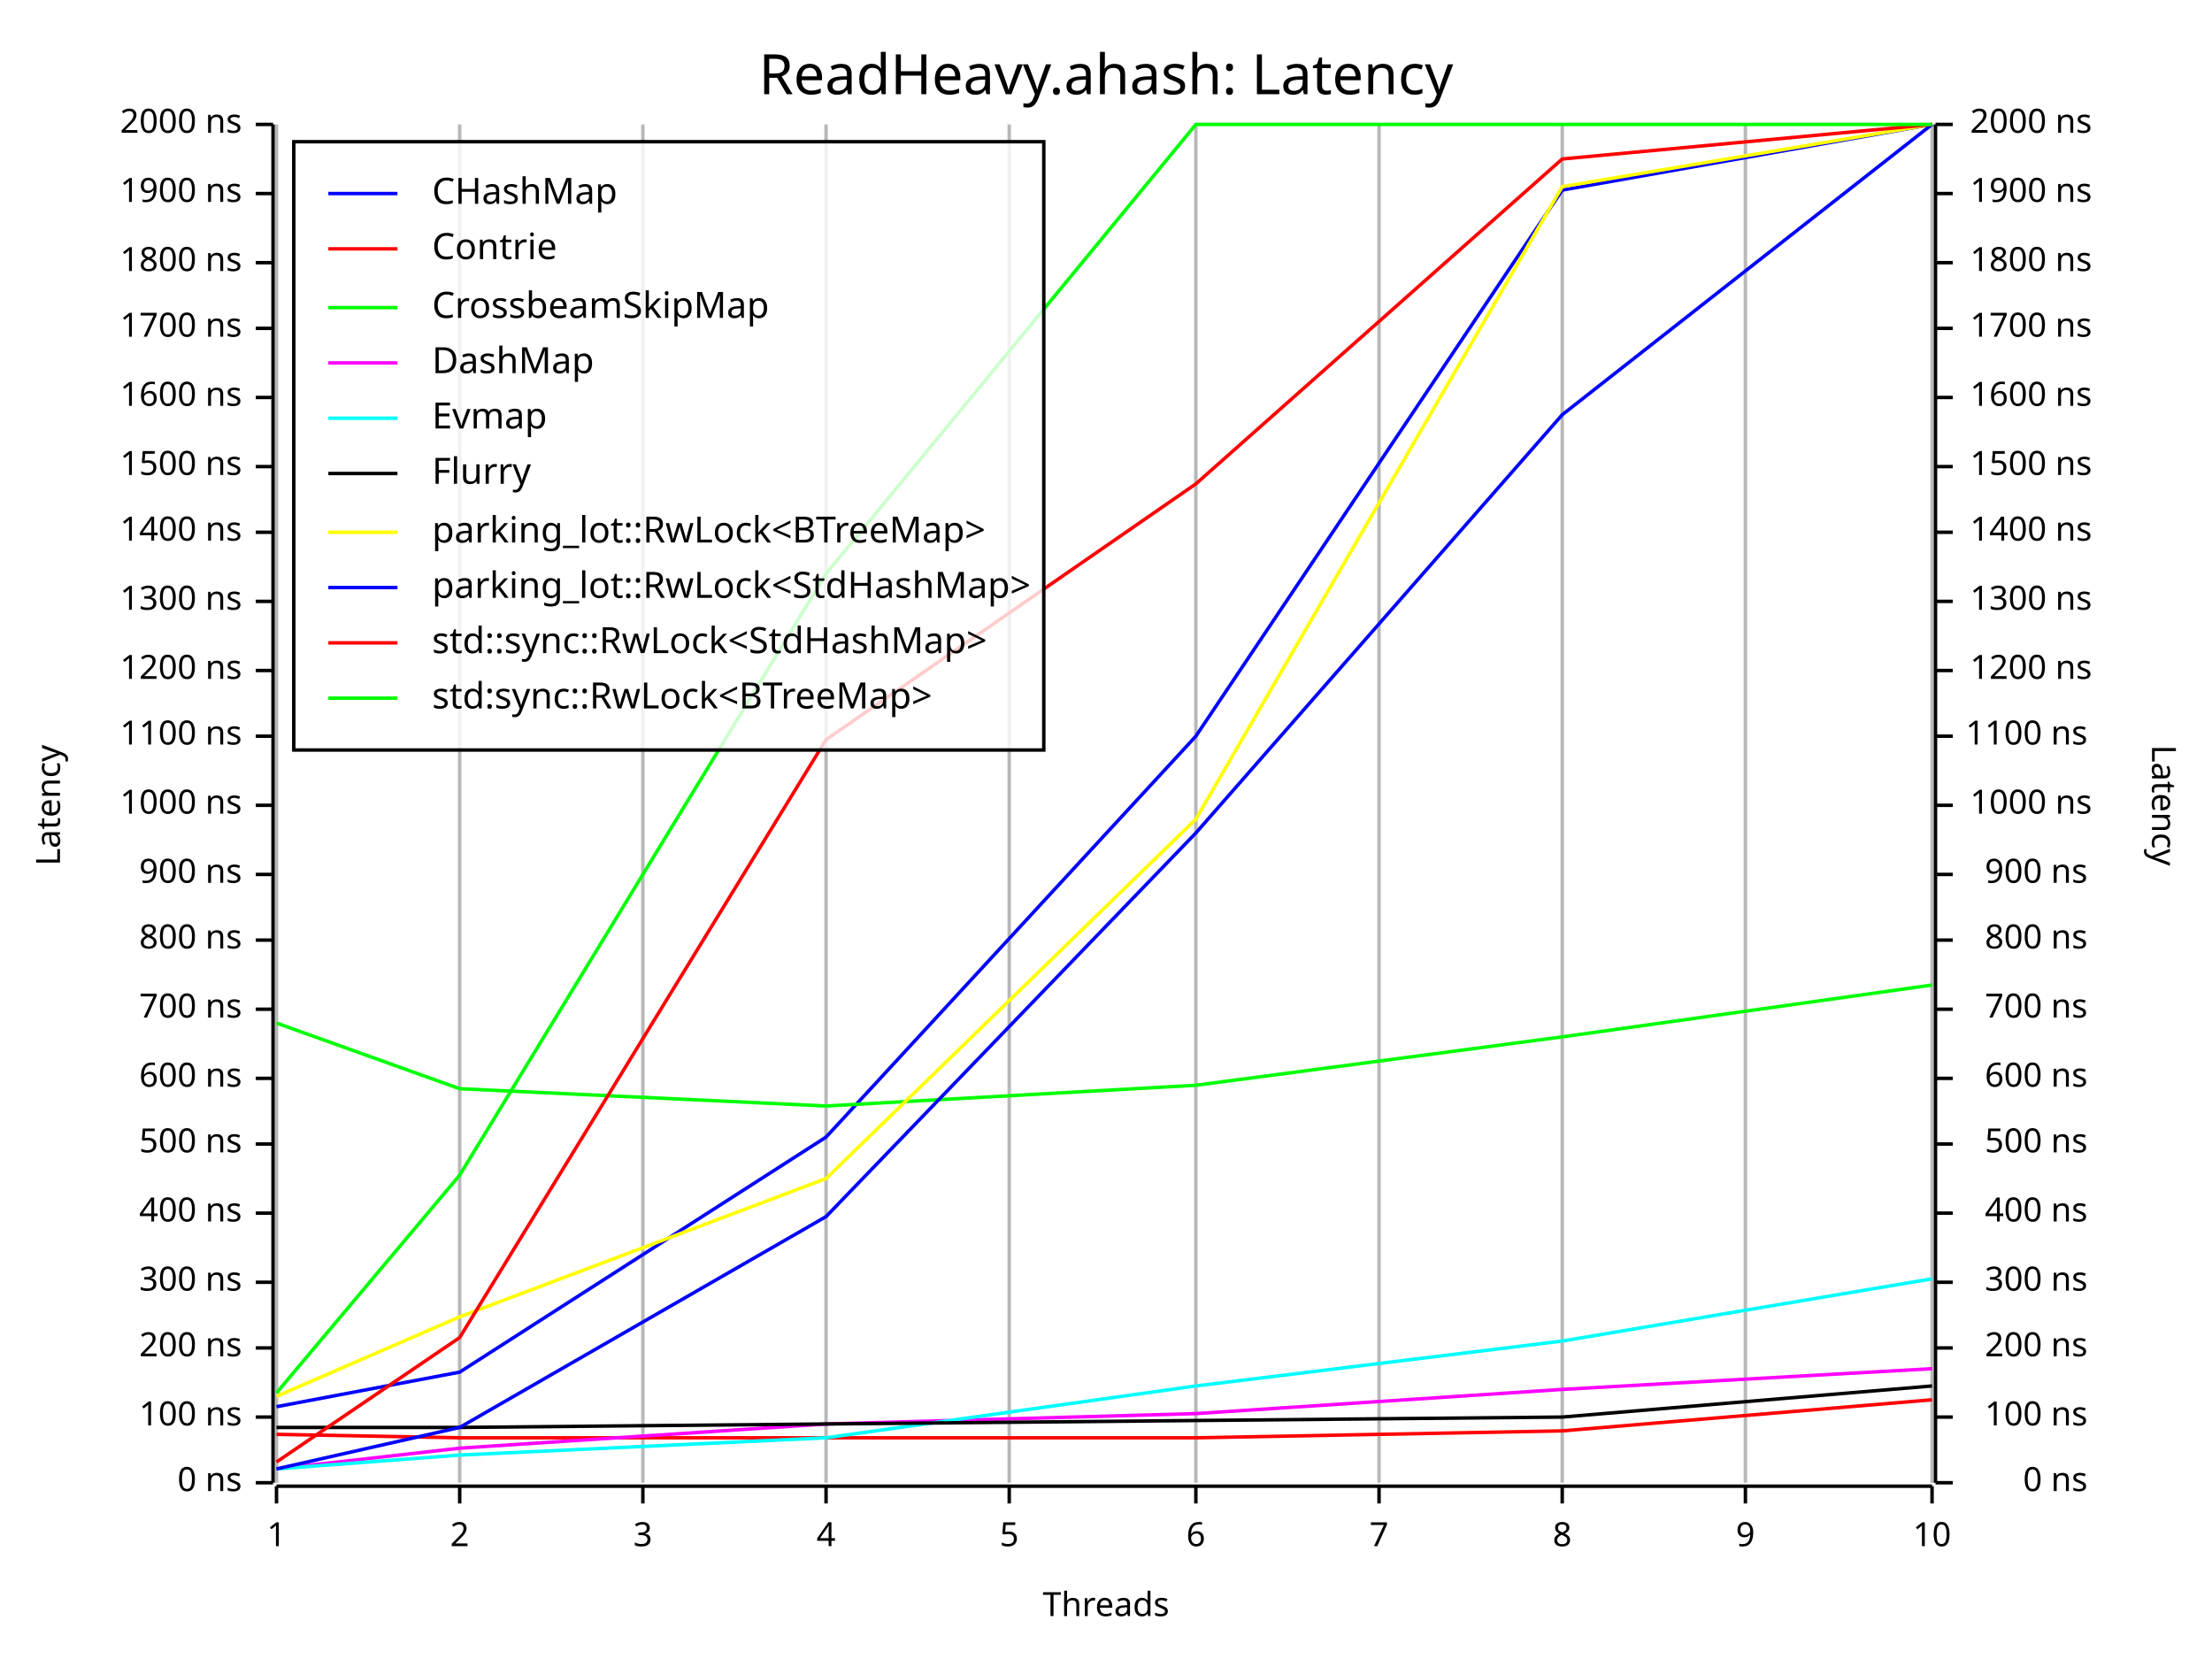
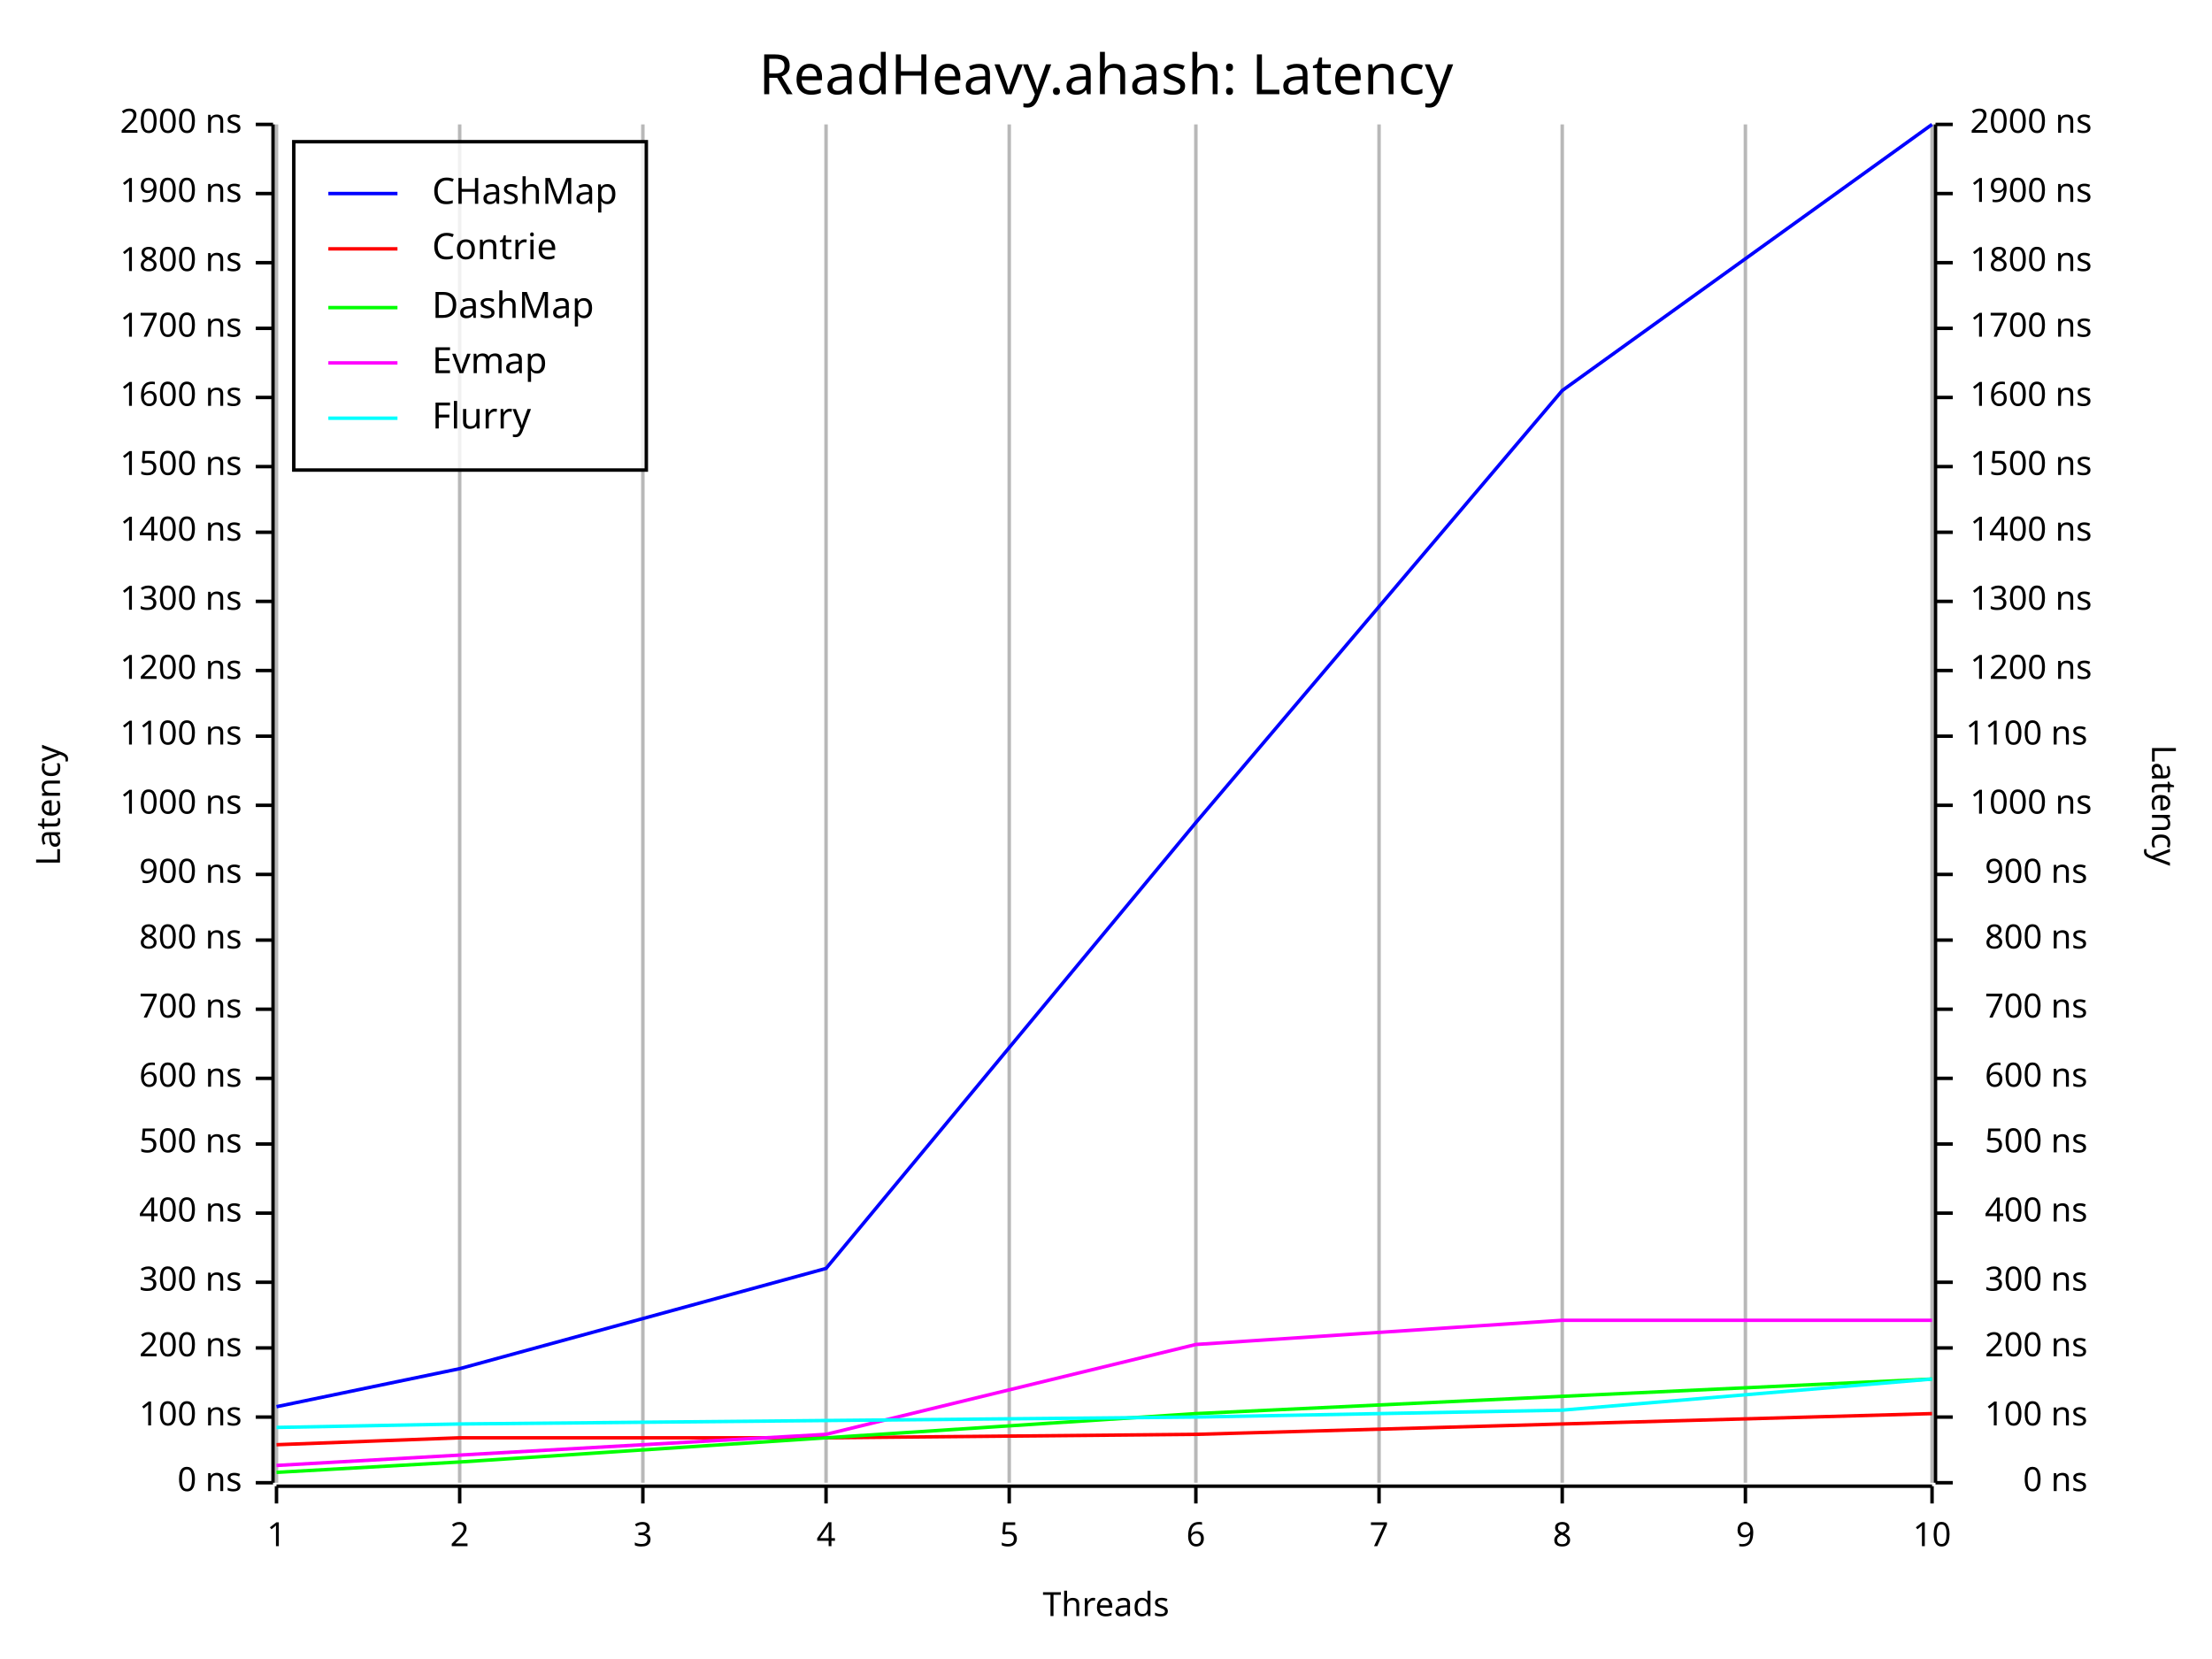
<svg xmlns="http://www.w3.org/2000/svg" width="640" height="480" viewBox="0 0 640 480">
  <rect x="0" y="0" width="640" height="480" opacity="1" fill="#FFFFFF" stroke="none" />
  <text x="320" y="15" dy="0.76em" text-anchor="middle" font-family="Fira Code" font-size="16.129" opacity="1" fill="#000000">
ReadHeavy.ahash: Latency
</text>
  <line opacity="0.1" stroke="#000000" stroke-width="1" x1="80" y1="429" x2="80" y2="36" />
  <line opacity="0.1" stroke="#000000" stroke-width="1" x1="133" y1="429" x2="133" y2="36" />
  <line opacity="0.1" stroke="#000000" stroke-width="1" x1="186" y1="429" x2="186" y2="36" />
  <line opacity="0.1" stroke="#000000" stroke-width="1" x1="239" y1="429" x2="239" y2="36" />
  <line opacity="0.1" stroke="#000000" stroke-width="1" x1="292" y1="429" x2="292" y2="36" />
  <line opacity="0.1" stroke="#000000" stroke-width="1" x1="346" y1="429" x2="346" y2="36" />
  <line opacity="0.1" stroke="#000000" stroke-width="1" x1="399" y1="429" x2="399" y2="36" />
  <line opacity="0.1" stroke="#000000" stroke-width="1" x1="452" y1="429" x2="452" y2="36" />
  <line opacity="0.1" stroke="#000000" stroke-width="1" x1="505" y1="429" x2="505" y2="36" />
  <line opacity="0.1" stroke="#000000" stroke-width="1" x1="559" y1="429" x2="559" y2="36" />
  <text x="10" y="233" dy="0.76em" text-anchor="middle" font-family="sans-serif" font-size="9.677" opacity="1" fill="#000000" transform="rotate(270, 10, 233)">
Latency
</text>
  <text x="320" y="470" dy="-0.5ex" text-anchor="middle" font-family="sans-serif" font-size="9.677" opacity="1" fill="#000000">
Threads
</text>
  <text x="630" y="233" dy="0.76em" text-anchor="middle" font-family="sans-serif" font-size="9.677" opacity="1" fill="#000000" transform="rotate(90, 630, 233)">
Latency
</text>
  <line opacity="0.2" stroke="#000000" stroke-width="1" x1="80" y1="429" x2="80" y2="36" />
  <line opacity="0.2" stroke="#000000" stroke-width="1" x1="133" y1="429" x2="133" y2="36" />
  <line opacity="0.2" stroke="#000000" stroke-width="1" x1="186" y1="429" x2="186" y2="36" />
  <line opacity="0.2" stroke="#000000" stroke-width="1" x1="239" y1="429" x2="239" y2="36" />
  <line opacity="0.2" stroke="#000000" stroke-width="1" x1="292" y1="429" x2="292" y2="36" />
  <line opacity="0.2" stroke="#000000" stroke-width="1" x1="346" y1="429" x2="346" y2="36" />
  <line opacity="0.2" stroke="#000000" stroke-width="1" x1="399" y1="429" x2="399" y2="36" />
  <line opacity="0.2" stroke="#000000" stroke-width="1" x1="452" y1="429" x2="452" y2="36" />
  <line opacity="0.2" stroke="#000000" stroke-width="1" x1="505" y1="429" x2="505" y2="36" />
  <line opacity="0.2" stroke="#000000" stroke-width="1" x1="559" y1="429" x2="559" y2="36" />
  <polyline fill="none" opacity="1" stroke="#000000" stroke-width="1" points="79,36 79,429 " />
  <text x="70" y="429" dy="0.5ex" text-anchor="end" font-family="sans-serif" font-size="9.677" opacity="1" fill="#000000">
0 ns
</text>
  <polyline fill="none" opacity="1" stroke="#000000" stroke-width="1" points="74,429 79,429 " />
  <text x="70" y="410" dy="0.5ex" text-anchor="end" font-family="sans-serif" font-size="9.677" opacity="1" fill="#000000">
100 ns
</text>
  <polyline fill="none" opacity="1" stroke="#000000" stroke-width="1" points="74,410 79,410 " />
  <text x="70" y="390" dy="0.5ex" text-anchor="end" font-family="sans-serif" font-size="9.677" opacity="1" fill="#000000">
200 ns
</text>
  <polyline fill="none" opacity="1" stroke="#000000" stroke-width="1" points="74,390 79,390 " />
  <text x="70" y="371" dy="0.5ex" text-anchor="end" font-family="sans-serif" font-size="9.677" opacity="1" fill="#000000">
300 ns
</text>
  <polyline fill="none" opacity="1" stroke="#000000" stroke-width="1" points="74,371 79,371 " />
  <text x="70" y="351" dy="0.5ex" text-anchor="end" font-family="sans-serif" font-size="9.677" opacity="1" fill="#000000">
400 ns
</text>
  <polyline fill="none" opacity="1" stroke="#000000" stroke-width="1" points="74,351 79,351 " />
  <text x="70" y="331" dy="0.5ex" text-anchor="end" font-family="sans-serif" font-size="9.677" opacity="1" fill="#000000">
500 ns
</text>
  <polyline fill="none" opacity="1" stroke="#000000" stroke-width="1" points="74,331 79,331 " />
  <text x="70" y="312" dy="0.5ex" text-anchor="end" font-family="sans-serif" font-size="9.677" opacity="1" fill="#000000">
600 ns
</text>
  <polyline fill="none" opacity="1" stroke="#000000" stroke-width="1" points="74,312 79,312 " />
  <text x="70" y="292" dy="0.5ex" text-anchor="end" font-family="sans-serif" font-size="9.677" opacity="1" fill="#000000">
700 ns
</text>
  <polyline fill="none" opacity="1" stroke="#000000" stroke-width="1" points="74,292 79,292 " />
  <text x="70" y="272" dy="0.5ex" text-anchor="end" font-family="sans-serif" font-size="9.677" opacity="1" fill="#000000">
800 ns
</text>
  <polyline fill="none" opacity="1" stroke="#000000" stroke-width="1" points="74,272 79,272 " />
  <text x="70" y="253" dy="0.5ex" text-anchor="end" font-family="sans-serif" font-size="9.677" opacity="1" fill="#000000">
900 ns
</text>
  <polyline fill="none" opacity="1" stroke="#000000" stroke-width="1" points="74,253 79,253 " />
  <text x="70" y="233" dy="0.5ex" text-anchor="end" font-family="sans-serif" font-size="9.677" opacity="1" fill="#000000">
1000 ns
</text>
  <polyline fill="none" opacity="1" stroke="#000000" stroke-width="1" points="74,233 79,233 " />
  <text x="70" y="213" dy="0.5ex" text-anchor="end" font-family="sans-serif" font-size="9.677" opacity="1" fill="#000000">
1100 ns
</text>
  <polyline fill="none" opacity="1" stroke="#000000" stroke-width="1" points="74,213 79,213 " />
  <text x="70" y="194" dy="0.5ex" text-anchor="end" font-family="sans-serif" font-size="9.677" opacity="1" fill="#000000">
1200 ns
</text>
  <polyline fill="none" opacity="1" stroke="#000000" stroke-width="1" points="74,194 79,194 " />
  <text x="70" y="174" dy="0.5ex" text-anchor="end" font-family="sans-serif" font-size="9.677" opacity="1" fill="#000000">
1300 ns
</text>
  <polyline fill="none" opacity="1" stroke="#000000" stroke-width="1" points="74,174 79,174 " />
  <text x="70" y="154" dy="0.5ex" text-anchor="end" font-family="sans-serif" font-size="9.677" opacity="1" fill="#000000">
1400 ns
</text>
  <polyline fill="none" opacity="1" stroke="#000000" stroke-width="1" points="74,154 79,154 " />
  <text x="70" y="135" dy="0.5ex" text-anchor="end" font-family="sans-serif" font-size="9.677" opacity="1" fill="#000000">
1500 ns
</text>
  <polyline fill="none" opacity="1" stroke="#000000" stroke-width="1" points="74,135 79,135 " />
  <text x="70" y="115" dy="0.5ex" text-anchor="end" font-family="sans-serif" font-size="9.677" opacity="1" fill="#000000">
1600 ns
</text>
  <polyline fill="none" opacity="1" stroke="#000000" stroke-width="1" points="74,115 79,115 " />
  <text x="70" y="95" dy="0.5ex" text-anchor="end" font-family="sans-serif" font-size="9.677" opacity="1" fill="#000000">
1700 ns
</text>
  <polyline fill="none" opacity="1" stroke="#000000" stroke-width="1" points="74,95 79,95 " />
  <text x="70" y="76" dy="0.5ex" text-anchor="end" font-family="sans-serif" font-size="9.677" opacity="1" fill="#000000">
1800 ns
</text>
  <polyline fill="none" opacity="1" stroke="#000000" stroke-width="1" points="74,76 79,76 " />
  <text x="70" y="56" dy="0.5ex" text-anchor="end" font-family="sans-serif" font-size="9.677" opacity="1" fill="#000000">
1900 ns
</text>
  <polyline fill="none" opacity="1" stroke="#000000" stroke-width="1" points="74,56 79,56 " />
  <text x="70" y="36" dy="0.5ex" text-anchor="end" font-family="sans-serif" font-size="9.677" opacity="1" fill="#000000">
2000 ns
</text>
  <polyline fill="none" opacity="1" stroke="#000000" stroke-width="1" points="74,36 79,36 " />
  <polyline fill="none" opacity="1" stroke="#000000" stroke-width="1" points="80,430 559,430 " />
  <text x="80" y="440" dy="0.76em" text-anchor="middle" font-family="sans-serif" font-size="9.677" opacity="1" fill="#000000">
1
</text>
  <polyline fill="none" opacity="1" stroke="#000000" stroke-width="1" points="80,430 80,435 " />
  <text x="133" y="440" dy="0.76em" text-anchor="middle" font-family="sans-serif" font-size="9.677" opacity="1" fill="#000000">
2
</text>
  <polyline fill="none" opacity="1" stroke="#000000" stroke-width="1" points="133,430 133,435 " />
  <text x="186" y="440" dy="0.76em" text-anchor="middle" font-family="sans-serif" font-size="9.677" opacity="1" fill="#000000">
3
</text>
  <polyline fill="none" opacity="1" stroke="#000000" stroke-width="1" points="186,430 186,435 " />
  <text x="239" y="440" dy="0.76em" text-anchor="middle" font-family="sans-serif" font-size="9.677" opacity="1" fill="#000000">
4
</text>
  <polyline fill="none" opacity="1" stroke="#000000" stroke-width="1" points="239,430 239,435 " />
  <text x="292" y="440" dy="0.76em" text-anchor="middle" font-family="sans-serif" font-size="9.677" opacity="1" fill="#000000">
5
</text>
  <polyline fill="none" opacity="1" stroke="#000000" stroke-width="1" points="292,430 292,435 " />
  <text x="346" y="440" dy="0.76em" text-anchor="middle" font-family="sans-serif" font-size="9.677" opacity="1" fill="#000000">
6
</text>
  <polyline fill="none" opacity="1" stroke="#000000" stroke-width="1" points="346,430 346,435 " />
  <text x="399" y="440" dy="0.76em" text-anchor="middle" font-family="sans-serif" font-size="9.677" opacity="1" fill="#000000">
7
</text>
  <polyline fill="none" opacity="1" stroke="#000000" stroke-width="1" points="399,430 399,435 " />
  <text x="452" y="440" dy="0.76em" text-anchor="middle" font-family="sans-serif" font-size="9.677" opacity="1" fill="#000000">
8
</text>
  <polyline fill="none" opacity="1" stroke="#000000" stroke-width="1" points="452,430 452,435 " />
  <text x="505" y="440" dy="0.76em" text-anchor="middle" font-family="sans-serif" font-size="9.677" opacity="1" fill="#000000">
9
</text>
  <polyline fill="none" opacity="1" stroke="#000000" stroke-width="1" points="505,430 505,435 " />
  <text x="559" y="440" dy="0.76em" text-anchor="middle" font-family="sans-serif" font-size="9.677" opacity="1" fill="#000000">
10
</text>
  <polyline fill="none" opacity="1" stroke="#000000" stroke-width="1" points="559,430 559,435 " />
  <polyline fill="none" opacity="1" stroke="#000000" stroke-width="1" points="560,36 560,429 " />
  <text x="604" y="429" dy="0.5ex" text-anchor="end" font-family="sans-serif" font-size="9.677" opacity="1" fill="#000000">
0 ns
</text>
  <polyline fill="none" opacity="1" stroke="#000000" stroke-width="1" points="560,429 565,429 " />
  <text x="604" y="410" dy="0.5ex" text-anchor="end" font-family="sans-serif" font-size="9.677" opacity="1" fill="#000000">
100 ns
</text>
  <polyline fill="none" opacity="1" stroke="#000000" stroke-width="1" points="560,410 565,410 " />
  <text x="604" y="390" dy="0.5ex" text-anchor="end" font-family="sans-serif" font-size="9.677" opacity="1" fill="#000000">
200 ns
</text>
  <polyline fill="none" opacity="1" stroke="#000000" stroke-width="1" points="560,390 565,390 " />
  <text x="604" y="371" dy="0.5ex" text-anchor="end" font-family="sans-serif" font-size="9.677" opacity="1" fill="#000000">
300 ns
</text>
  <polyline fill="none" opacity="1" stroke="#000000" stroke-width="1" points="560,371 565,371 " />
  <text x="604" y="351" dy="0.5ex" text-anchor="end" font-family="sans-serif" font-size="9.677" opacity="1" fill="#000000">
400 ns
</text>
  <polyline fill="none" opacity="1" stroke="#000000" stroke-width="1" points="560,351 565,351 " />
  <text x="604" y="331" dy="0.5ex" text-anchor="end" font-family="sans-serif" font-size="9.677" opacity="1" fill="#000000">
500 ns
</text>
  <polyline fill="none" opacity="1" stroke="#000000" stroke-width="1" points="560,331 565,331 " />
  <text x="604" y="312" dy="0.5ex" text-anchor="end" font-family="sans-serif" font-size="9.677" opacity="1" fill="#000000">
600 ns
</text>
  <polyline fill="none" opacity="1" stroke="#000000" stroke-width="1" points="560,312 565,312 " />
  <text x="604" y="292" dy="0.5ex" text-anchor="end" font-family="sans-serif" font-size="9.677" opacity="1" fill="#000000">
700 ns
</text>
  <polyline fill="none" opacity="1" stroke="#000000" stroke-width="1" points="560,292 565,292 " />
  <text x="604" y="272" dy="0.5ex" text-anchor="end" font-family="sans-serif" font-size="9.677" opacity="1" fill="#000000">
800 ns
</text>
  <polyline fill="none" opacity="1" stroke="#000000" stroke-width="1" points="560,272 565,272 " />
  <text x="604" y="253" dy="0.5ex" text-anchor="end" font-family="sans-serif" font-size="9.677" opacity="1" fill="#000000">
900 ns
</text>
  <polyline fill="none" opacity="1" stroke="#000000" stroke-width="1" points="560,253 565,253 " />
  <text x="570" y="233" dy="0.5ex" text-anchor="start" font-family="sans-serif" font-size="9.677" opacity="1" fill="#000000">
1000 ns
</text>
  <polyline fill="none" opacity="1" stroke="#000000" stroke-width="1" points="560,233 565,233 " />
  <text x="604" y="213" dy="0.5ex" text-anchor="end" font-family="sans-serif" font-size="9.677" opacity="1" fill="#000000">
1100 ns
</text>
  <polyline fill="none" opacity="1" stroke="#000000" stroke-width="1" points="560,213 565,213 " />
  <text x="570" y="194" dy="0.5ex" text-anchor="start" font-family="sans-serif" font-size="9.677" opacity="1" fill="#000000">
1200 ns
</text>
  <polyline fill="none" opacity="1" stroke="#000000" stroke-width="1" points="560,194 565,194 " />
  <text x="570" y="174" dy="0.5ex" text-anchor="start" font-family="sans-serif" font-size="9.677" opacity="1" fill="#000000">
1300 ns
</text>
  <polyline fill="none" opacity="1" stroke="#000000" stroke-width="1" points="560,174 565,174 " />
  <text x="570" y="154" dy="0.5ex" text-anchor="start" font-family="sans-serif" font-size="9.677" opacity="1" fill="#000000">
1400 ns
</text>
  <polyline fill="none" opacity="1" stroke="#000000" stroke-width="1" points="560,154 565,154 " />
  <text x="570" y="135" dy="0.5ex" text-anchor="start" font-family="sans-serif" font-size="9.677" opacity="1" fill="#000000">
1500 ns
</text>
  <polyline fill="none" opacity="1" stroke="#000000" stroke-width="1" points="560,135 565,135 " />
  <text x="570" y="115" dy="0.5ex" text-anchor="start" font-family="sans-serif" font-size="9.677" opacity="1" fill="#000000">
1600 ns
</text>
  <polyline fill="none" opacity="1" stroke="#000000" stroke-width="1" points="560,115 565,115 " />
  <text x="570" y="95" dy="0.5ex" text-anchor="start" font-family="sans-serif" font-size="9.677" opacity="1" fill="#000000">
1700 ns
</text>
  <polyline fill="none" opacity="1" stroke="#000000" stroke-width="1" points="560,95 565,95 " />
  <text x="570" y="76" dy="0.5ex" text-anchor="start" font-family="sans-serif" font-size="9.677" opacity="1" fill="#000000">
1800 ns
</text>
  <polyline fill="none" opacity="1" stroke="#000000" stroke-width="1" points="560,76 565,76 " />
  <text x="570" y="56" dy="0.5ex" text-anchor="start" font-family="sans-serif" font-size="9.677" opacity="1" fill="#000000">
1900 ns
</text>
  <polyline fill="none" opacity="1" stroke="#000000" stroke-width="1" points="560,56 565,56 " />
  <text x="570" y="36" dy="0.5ex" text-anchor="start" font-family="sans-serif" font-size="9.677" opacity="1" fill="#000000">
2000 ns
</text>
  <polyline fill="none" opacity="1" stroke="#000000" stroke-width="1" points="560,36 565,36 " />
-   <polyline fill="none" opacity="1" stroke="#0000FF" stroke-width="1" points="80,407 133,397 239,329 346,213 452,55 559,36 " />
-   <polyline fill="none" opacity="1" stroke="#FF0000" stroke-width="1" points="80,415 133,416 239,416 346,416 452,414 559,405 " />
-   <polyline fill="none" opacity="1" stroke="#00FF00" stroke-width="1" points="80,296 133,315 239,320 346,314 452,300 559,285 " />
-   <polyline fill="none" opacity="1" stroke="#FF00FF" stroke-width="1" points="80,425 133,419 239,412 346,409 452,402 559,396 " />
-   <polyline fill="none" opacity="1" stroke="#00FFFF" stroke-width="1" points="80,425 133,421 239,416 346,401 452,388 559,370 " />
-   <polyline fill="none" opacity="1" stroke="#000000" stroke-width="1" points="80,413 133,413 239,412 346,411 452,410 559,401 " />
-   <polyline fill="none" opacity="1" stroke="#FFFF00" stroke-width="1" points="80,404 133,381 239,341 346,237 452,54 559,36 " />
-   <polyline fill="none" opacity="1" stroke="#0000FF" stroke-width="1" points="80,425 133,413 239,352 346,241 452,120 559,36 " />
-   <polyline fill="none" opacity="1" stroke="#FF0000" stroke-width="1" points="80,423 133,387 239,214 346,140 452,46 559,36 " />
-   <polyline fill="none" opacity="1" stroke="#00FF00" stroke-width="1" points="80,403 133,340 239,166 346,36 452,36 559,36 " />
-   <rect x="85" y="41" width="217" height="176" opacity="0.8" fill="#FFFFFF" stroke="none" />
-   <rect x="85" y="41" width="217" height="176" opacity="1" fill="none" stroke="#000000" />
+   <polyline fill="none" opacity="1" stroke="#0000FF" stroke-width="1" points="80,407 133,396 239,367 346,238 452,113 559,36 " />
+   <polyline fill="none" opacity="1" stroke="#FF0000" stroke-width="1" points="80,418 133,416 239,416 346,415 452,412 559,409 " />
+   <polyline fill="none" opacity="1" stroke="#00FF00" stroke-width="1" points="80,426 133,423 239,416 346,409 452,404 559,399 " />
+   <polyline fill="none" opacity="1" stroke="#FF00FF" stroke-width="1" points="80,424 133,421 239,415 346,389 452,382 559,382 " />
+   <polyline fill="none" opacity="1" stroke="#00FFFF" stroke-width="1" points="80,413 133,412 239,411 346,410 452,408 559,399 " />
+   <rect x="85" y="41" width="102" height="95" opacity="0.8" fill="#FFFFFF" stroke="none" />
+   <rect x="85" y="41" width="102" height="95" opacity="1" fill="none" stroke="#000000" />
  <text x="125" y="51" dy="0.76em" text-anchor="start" font-family="Fira Code" font-size="10.484" opacity="1" fill="#000000">
CHashMap
</text>
  <text x="125" y="67" dy="0.76em" text-anchor="start" font-family="Fira Code" font-size="10.484" opacity="1" fill="#000000">
Contrie
</text>
  <text x="125" y="84" dy="0.76em" text-anchor="start" font-family="Fira Code" font-size="10.484" opacity="1" fill="#000000">
- CrossbeamSkipMap
+ DashMap
</text>
  <text x="125" y="100" dy="0.76em" text-anchor="start" font-family="Fira Code" font-size="10.484" opacity="1" fill="#000000">
- DashMap
+ Evmap
</text>
  <text x="125" y="116" dy="0.76em" text-anchor="start" font-family="Fira Code" font-size="10.484" opacity="1" fill="#000000">
- Evmap
- </text>
-   <text x="125" y="132" dy="0.76em" text-anchor="start" font-family="Fira Code" font-size="10.484" opacity="1" fill="#000000">
Flurry
- </text>
-   <text x="125" y="149" dy="0.76em" text-anchor="start" font-family="Fira Code" font-size="10.484" opacity="1" fill="#000000">
- parking_lot::RwLock&lt;BTreeMap&gt;
- </text>
-   <text x="125" y="165" dy="0.76em" text-anchor="start" font-family="Fira Code" font-size="10.484" opacity="1" fill="#000000">
- parking_lot::RwLock&lt;StdHashMap&gt;
- </text>
-   <text x="125" y="181" dy="0.76em" text-anchor="start" font-family="Fira Code" font-size="10.484" opacity="1" fill="#000000">
- std::sync::RwLock&lt;StdHashMap&gt;
- </text>
-   <text x="125" y="197" dy="0.76em" text-anchor="start" font-family="Fira Code" font-size="10.484" opacity="1" fill="#000000">
- std:sync::RwLock&lt;BTreeMap&gt;
</text>
  <polyline fill="none" opacity="1" stroke="#0000FF" stroke-width="1" points="95,56 115,56 " />
  <polyline fill="none" opacity="1" stroke="#FF0000" stroke-width="1" points="95,72 115,72 " />
  <polyline fill="none" opacity="1" stroke="#00FF00" stroke-width="1" points="95,89 115,89 " />
  <polyline fill="none" opacity="1" stroke="#FF00FF" stroke-width="1" points="95,105 115,105 " />
  <polyline fill="none" opacity="1" stroke="#00FFFF" stroke-width="1" points="95,121 115,121 " />
-   <polyline fill="none" opacity="1" stroke="#000000" stroke-width="1" points="95,137 115,137 " />
-   <polyline fill="none" opacity="1" stroke="#FFFF00" stroke-width="1" points="95,154 115,154 " />
-   <polyline fill="none" opacity="1" stroke="#0000FF" stroke-width="1" points="95,170 115,170 " />
-   <polyline fill="none" opacity="1" stroke="#FF0000" stroke-width="1" points="95,186 115,186 " />
-   <polyline fill="none" opacity="1" stroke="#00FF00" stroke-width="1" points="95,202 115,202 " />
</svg>
